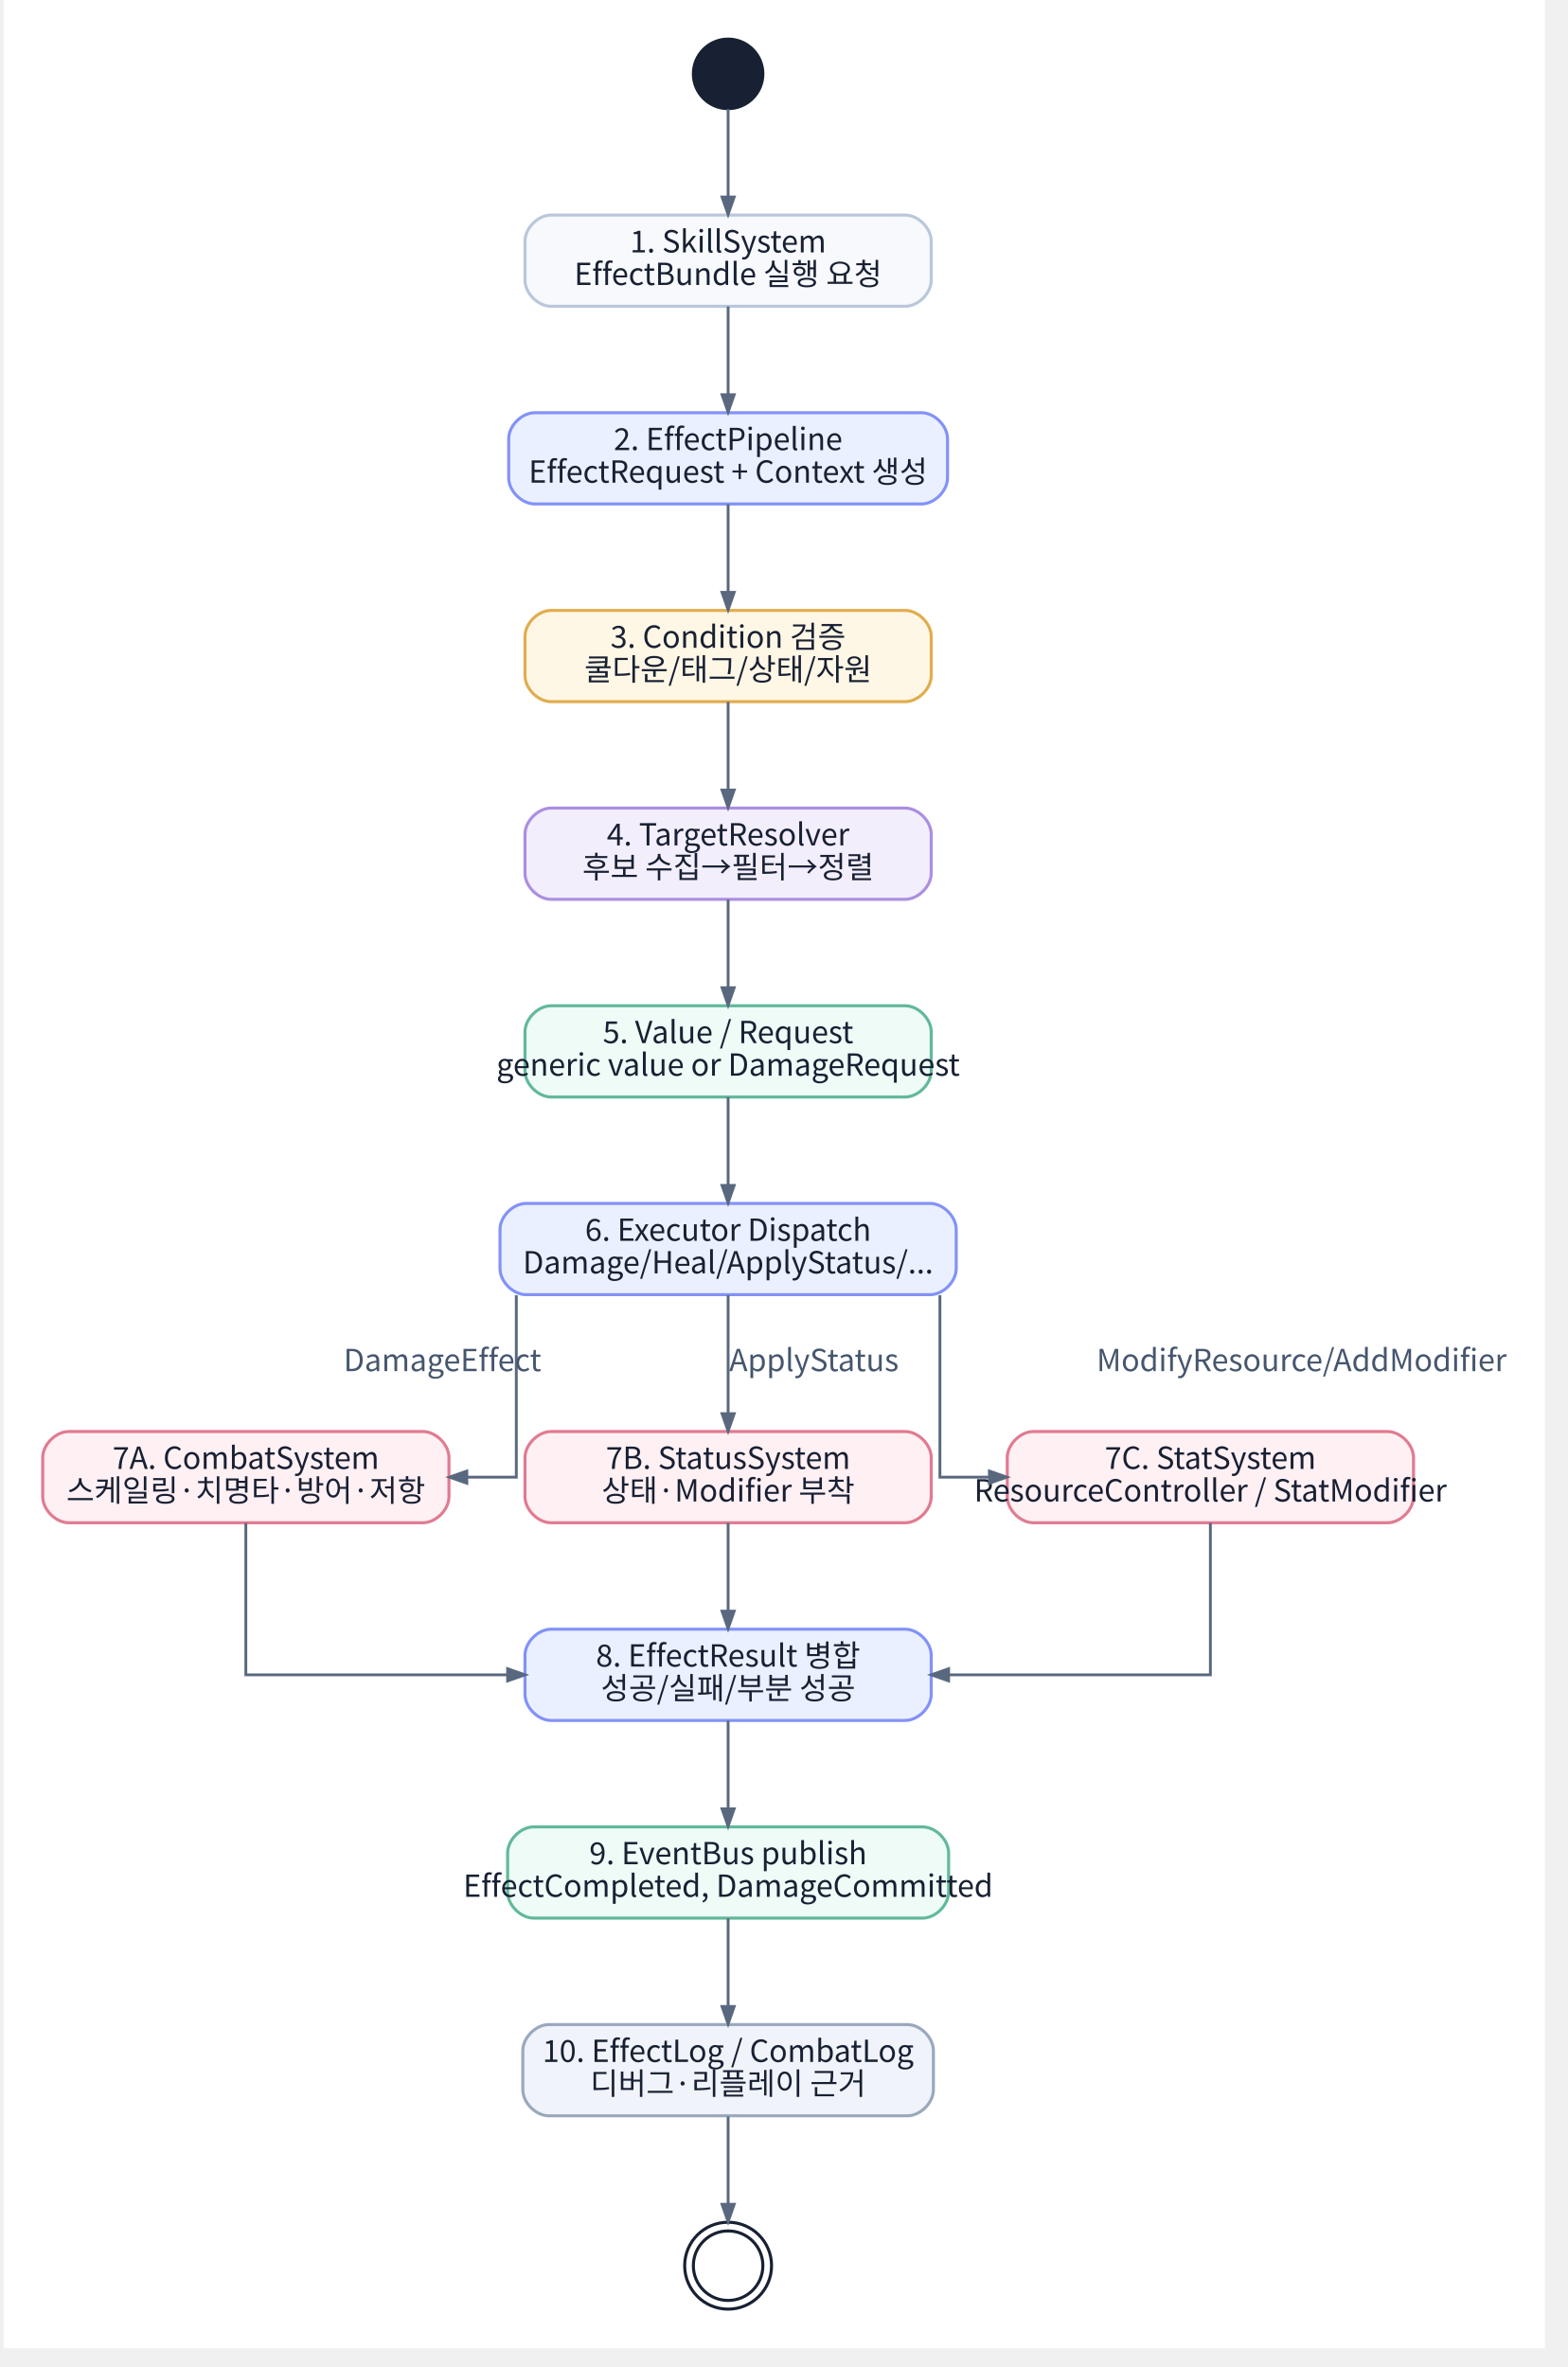
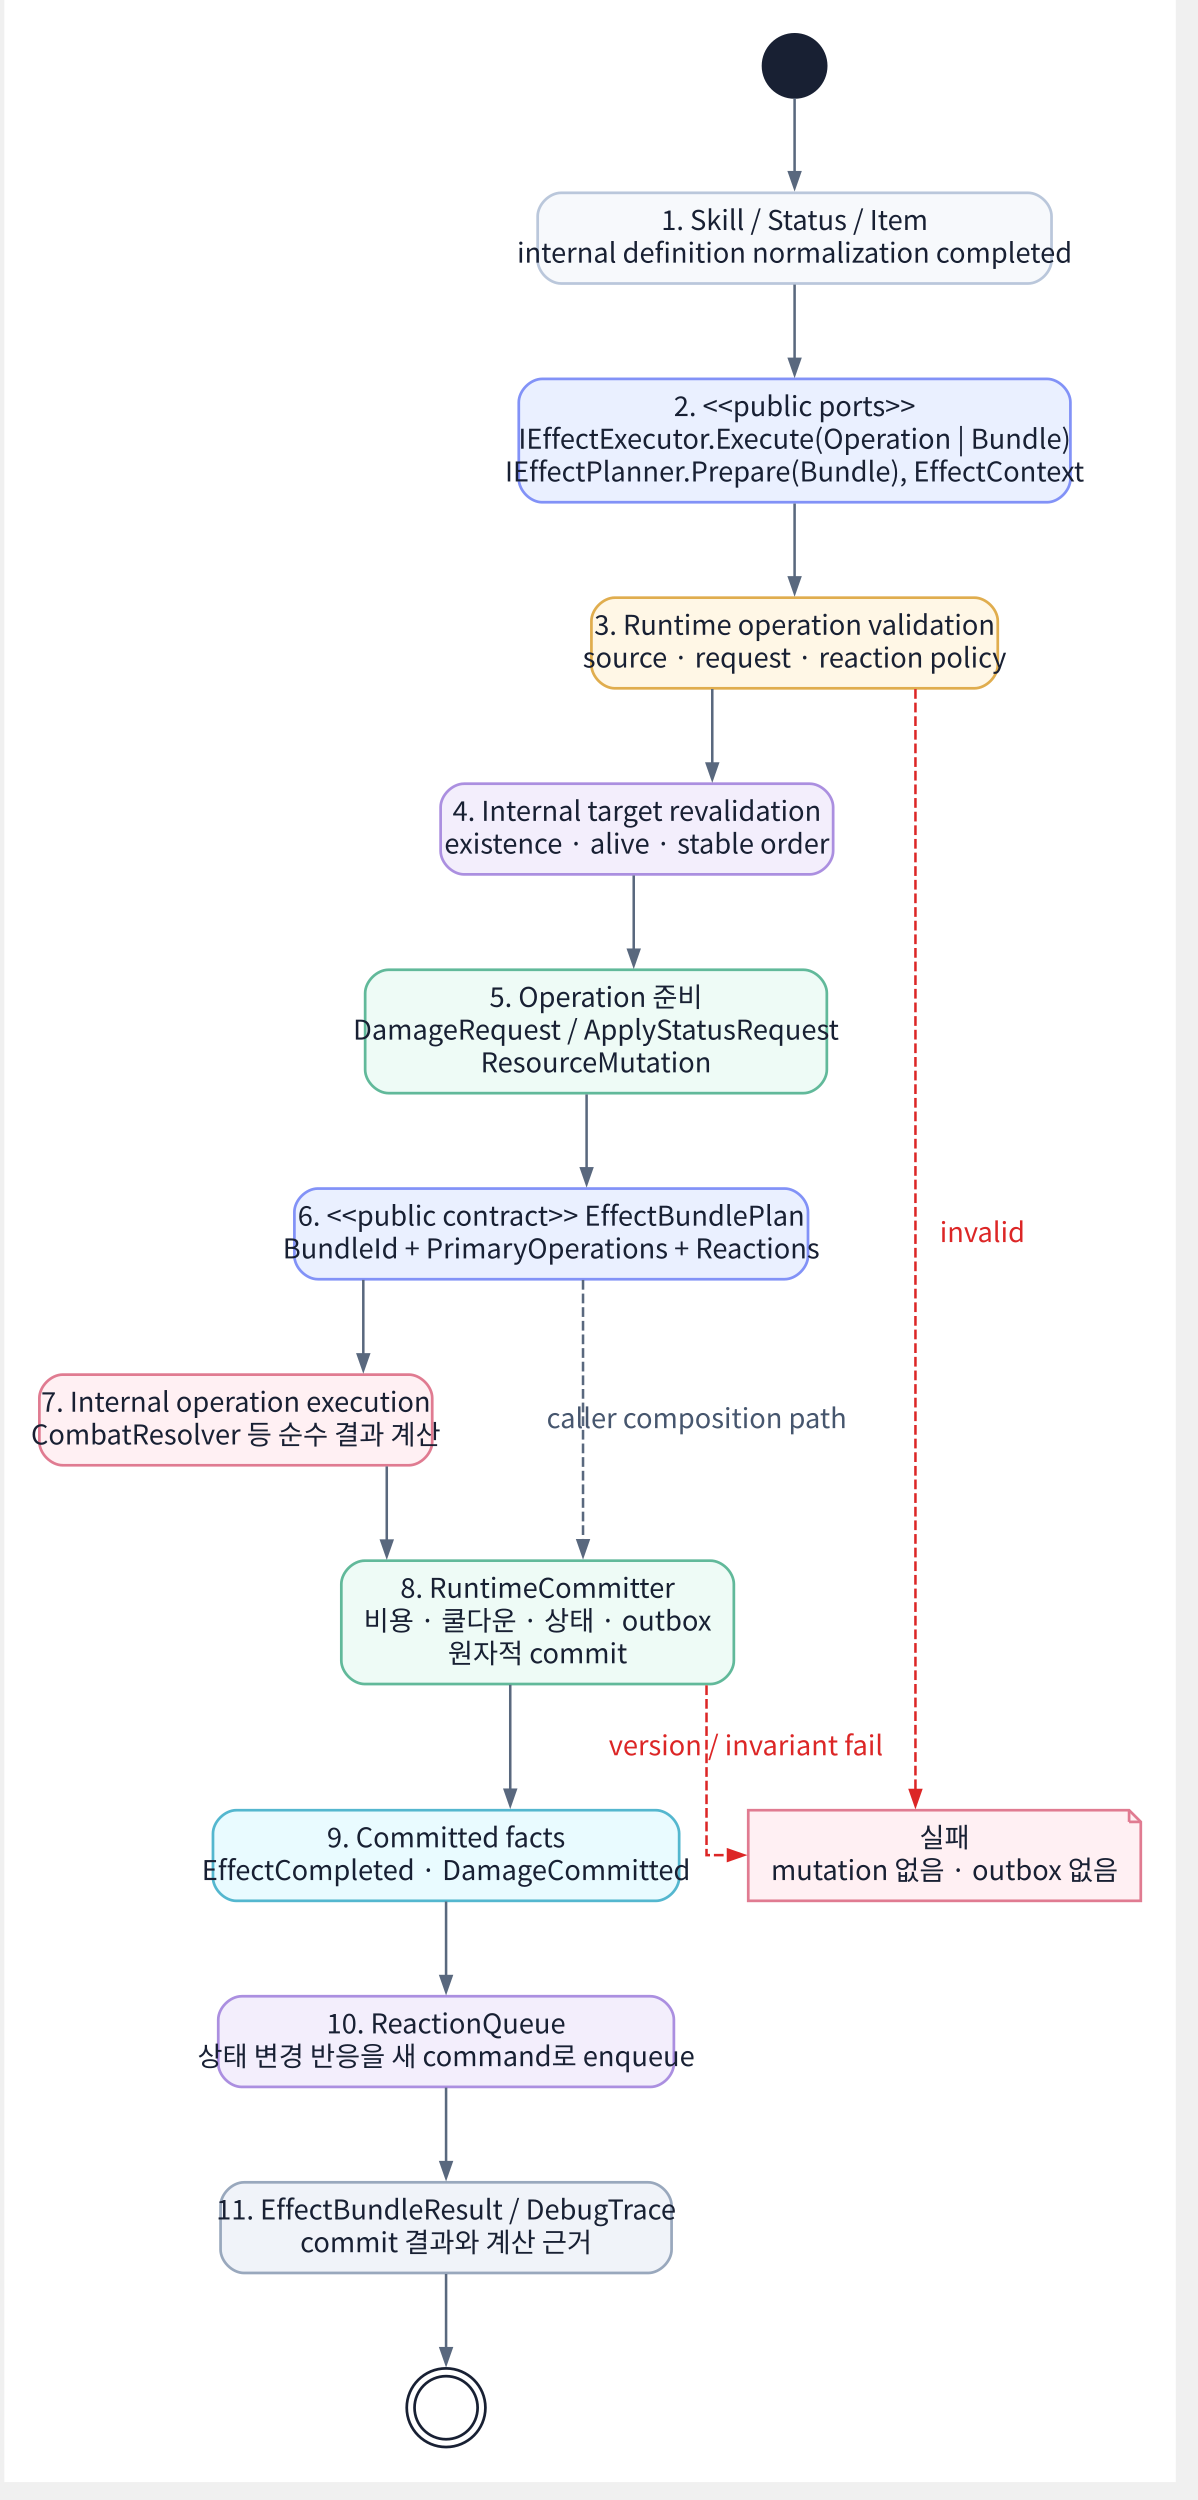
- <svg xmlns="http://www.w3.org/2000/svg" width="727pt" height="1098pt" viewBox="8.64 8.64 718.14 1089.64">
-   <g id="graph0" class="graph" transform="scale(1 1) rotate(0) translate(26.64 1071.64)">
-     <polygon fill="#ffffff" stroke="transparent" points="-18,18 -18,-1063 691.5,-1063 691.5,18 -18,18" />
+ <svg xmlns="http://www.w3.org/2000/svg" width="619pt" height="1292pt" viewBox="9.00 9.00 610.00 1284.00">
+   <g id="graph0" class="graph" transform="scale(1 1) rotate(0) translate(26.64 1265.8)">
+     <polygon fill="#ffffff" stroke="none" points="-18,18 -18,-1257.16 583.68,-1257.16 583.68,18 -18,18" />
    <g id="node1" class="node">
-       <ellipse fill="#182033" stroke="#182033" stroke-width="1.4" cx="315.5" cy="-1029" rx="16" ry="16" />
+       <ellipse fill="#182033" stroke="#182033" stroke-width="1.4" cx="387.88" cy="-1222.96" rx="16.2" ry="16.2" />
    </g>
    <g id="node2" class="node">
-       <path fill="#f7f9fc" stroke="#bac7db" stroke-width="1.4" d="M397,-964C397,-964 234,-964 234,-964 228,-964 222,-958 222,-952 222,-952 222,-934 222,-934 222,-928 228,-922 234,-922 234,-922 397,-922 397,-922 403,-922 409,-928 409,-934 409,-934 409,-952 409,-952 409,-958 403,-964 397,-964" />
-       <text text-anchor="middle" x="315.5" y="-946.8" font-family="Noto Sans CJK KR" font-size="14.00" fill="#182033">1. SkillSystem</text>
-       <text text-anchor="middle" x="315.5" y="-931.8" font-family="Noto Sans CJK KR" font-size="14.00" fill="#182033">EffectBundle 실행 요청</text>
+       <path fill="#f7f9fc" stroke="#bac7db" stroke-width="1.4" d="M507.84,-1157.76C507.84,-1157.76 267.92,-1157.76 267.92,-1157.76 261.92,-1157.76 255.92,-1151.76 255.92,-1145.76 255.92,-1145.76 255.92,-1123.2 255.92,-1123.2 255.92,-1117.2 261.92,-1111.2 267.92,-1111.2 267.92,-1111.2 507.84,-1111.2 507.84,-1111.2 513.84,-1111.2 519.84,-1117.2 519.84,-1123.2 519.84,-1123.2 519.84,-1145.76 519.84,-1145.76 519.84,-1151.76 513.84,-1157.76 507.84,-1157.76" />
+       <text xml:space="preserve" text-anchor="middle" x="387.88" y="-1138.68" font-family="Noto Sans CJK KR" font-size="14.00" fill="#182033">1. Skill / Status / Item</text>
+       <text xml:space="preserve" text-anchor="middle" x="387.88" y="-1121.88" font-family="Noto Sans CJK KR" font-size="14.00" fill="#182033">internal definition normalization completed</text>
    </g>
    <g id="edge1" class="edge">
-       <path fill="none" stroke="#59687e" stroke-width="1.3" d="M315.5,-1012.82C315.5,-1012.82 315.5,-972.31 315.5,-972.31" />
-       <polygon fill="#59687e" stroke="#59687e" stroke-width="1.3" points="318.3,-972.3 315.5,-964.31 312.7,-972.31 318.3,-972.3" />
+       <path fill="none" stroke="#59687e" stroke-width="1.3" d="M387.88,-1206.32C387.88,-1206.32 387.88,-1168.36 387.88,-1168.36" />
+       <polygon fill="#59687e" stroke="#59687e" stroke-width="1.3" points="390.68,-1168.36 387.88,-1160.36 385.08,-1168.36 390.68,-1168.36" />
    </g>
    <g id="node3" class="node">
-       <path fill="#eaf0ff" stroke="#8292f7" stroke-width="1.4" d="M404.5,-873C404.5,-873 226.5,-873 226.5,-873 220.5,-873 214.5,-867 214.5,-861 214.5,-861 214.5,-843 214.5,-843 214.5,-837 220.5,-831 226.5,-831 226.5,-831 404.5,-831 404.5,-831 410.5,-831 416.5,-837 416.5,-843 416.5,-843 416.5,-861 416.5,-861 416.5,-867 410.5,-873 404.5,-873" />
-       <text text-anchor="middle" x="315.5" y="-855.8" font-family="Noto Sans CJK KR" font-size="14.00" fill="#182033">2. EffectPipeline</text>
-       <text text-anchor="middle" x="315.5" y="-840.8" font-family="Noto Sans CJK KR" font-size="14.00" fill="#182033">EffectRequest + Context 생성</text>
+       <path fill="#eaf0ff" stroke="#8292f7" stroke-width="1.4" d="M517.54,-1062.2C517.54,-1062.2 258.22,-1062.2 258.22,-1062.2 252.22,-1062.2 246.22,-1056.2 246.22,-1050.2 246.22,-1050.2 246.22,-1010.84 246.22,-1010.84 246.22,-1004.84 252.22,-998.84 258.22,-998.84 258.22,-998.84 517.54,-998.84 517.54,-998.84 523.54,-998.84 529.54,-1004.84 529.54,-1010.84 529.54,-1010.84 529.54,-1050.2 529.54,-1050.2 529.54,-1056.2 523.54,-1062.2 517.54,-1062.2" />
+       <text xml:space="preserve" text-anchor="middle" x="387.88" y="-1043.12" font-family="Noto Sans CJK KR" font-size="14.00" fill="#182033">2. &lt;&lt;public ports&gt;&gt;</text>
+       <text xml:space="preserve" text-anchor="middle" x="387.88" y="-1026.32" font-family="Noto Sans CJK KR" font-size="14.00" fill="#182033">IEffectExecutor.Execute(Operation | Bundle)</text>
+       <text xml:space="preserve" text-anchor="middle" x="387.88" y="-1009.52" font-family="Noto Sans CJK KR" font-size="14.00" fill="#182033">IEffectPlanner.Prepare(Bundle), EffectContext</text>
    </g>
    <g id="edge2" class="edge">
-       <path fill="none" stroke="#59687e" stroke-width="1.3" d="M315.5,-921.89C315.5,-921.89 315.5,-881.31 315.5,-881.31" />
-       <polygon fill="#59687e" stroke="#59687e" stroke-width="1.3" points="318.3,-881.31 315.5,-873.31 312.7,-881.31 318.3,-881.31" />
+       <path fill="none" stroke="#59687e" stroke-width="1.3" d="M387.88,-1110.63C387.88,-1110.63 387.88,-1072.5 387.88,-1072.5" />
+       <polygon fill="#59687e" stroke="#59687e" stroke-width="1.3" points="390.68,-1072.5 387.88,-1064.5 385.08,-1072.5 390.68,-1072.5" />
    </g>
    <g id="node4" class="node">
-       <path fill="#fff7e6" stroke="#e0ad4e" stroke-width="1.4" d="M397,-782C397,-782 234,-782 234,-782 228,-782 222,-776 222,-770 222,-770 222,-752 222,-752 222,-746 228,-740 234,-740 234,-740 397,-740 397,-740 403,-740 409,-746 409,-752 409,-752 409,-770 409,-770 409,-776 403,-782 397,-782" />
-       <text text-anchor="middle" x="315.5" y="-764.8" font-family="Noto Sans CJK KR" font-size="14.00" fill="#182033">3. Condition 검증</text>
-       <text text-anchor="middle" x="315.5" y="-749.8" font-family="Noto Sans CJK KR" font-size="14.00" fill="#182033">쿨다운/태그/상태/자원</text>
+       <path fill="#fff7e6" stroke="#e0ad4e" stroke-width="1.4" d="M480.23,-949.84C480.23,-949.84 295.53,-949.84 295.53,-949.84 289.53,-949.84 283.53,-943.84 283.53,-937.84 283.53,-937.84 283.53,-915.28 283.53,-915.28 283.53,-909.28 289.53,-903.28 295.53,-903.28 295.53,-903.28 480.23,-903.28 480.23,-903.28 486.23,-903.28 492.23,-909.28 492.23,-915.28 492.23,-915.28 492.23,-937.84 492.23,-937.84 492.23,-943.84 486.23,-949.84 480.23,-949.84" />
+       <text xml:space="preserve" text-anchor="middle" x="387.88" y="-930.76" font-family="Noto Sans CJK KR" font-size="14.00" fill="#182033">3. Runtime operation validation</text>
+       <text xml:space="preserve" text-anchor="middle" x="387.88" y="-913.96" font-family="Noto Sans CJK KR" font-size="14.00" fill="#182033">source · request · reaction policy</text>
    </g>
    <g id="edge3" class="edge">
-       <path fill="none" stroke="#59687e" stroke-width="1.3" d="M315.5,-830.89C315.5,-830.89 315.5,-790.31 315.5,-790.31" />
-       <polygon fill="#59687e" stroke="#59687e" stroke-width="1.3" points="318.3,-790.31 315.5,-782.31 312.7,-790.31 318.3,-790.31" />
+       <path fill="none" stroke="#59687e" stroke-width="1.3" d="M387.88,-998.2C387.88,-998.2 387.88,-960.24 387.88,-960.24" />
+       <polygon fill="#59687e" stroke="#59687e" stroke-width="1.3" points="390.68,-960.24 387.88,-952.24 385.08,-960.24 390.68,-960.24" />
    </g>
    <g id="node5" class="node">
-       <path fill="#f3eefc" stroke="#ab8fe0" stroke-width="1.4" d="M397,-691C397,-691 234,-691 234,-691 228,-691 222,-685 222,-679 222,-679 222,-661 222,-661 222,-655 228,-649 234,-649 234,-649 397,-649 397,-649 403,-649 409,-655 409,-661 409,-661 409,-679 409,-679 409,-685 403,-691 397,-691" />
-       <text text-anchor="middle" x="315.5" y="-673.8" font-family="Noto Sans CJK KR" font-size="14.00" fill="#182033">4. TargetResolver</text>
-       <text text-anchor="middle" x="315.5" y="-658.8" font-family="Noto Sans CJK KR" font-size="14.00" fill="#182033">후보 수집→필터→정렬</text>
+       <path fill="#f3eefc" stroke="#ab8fe0" stroke-width="1.4" d="M395.68,-854.28C395.68,-854.28 218.08,-854.28 218.08,-854.28 212.08,-854.28 206.08,-848.28 206.08,-842.28 206.08,-842.28 206.08,-819.72 206.08,-819.72 206.08,-813.72 212.08,-807.72 218.08,-807.72 218.08,-807.72 395.68,-807.72 395.68,-807.72 401.68,-807.72 407.68,-813.72 407.68,-819.72 407.68,-819.72 407.68,-842.28 407.68,-842.28 407.68,-848.28 401.68,-854.28 395.68,-854.28" />
+       <text xml:space="preserve" text-anchor="middle" x="306.88" y="-835.2" font-family="Noto Sans CJK KR" font-size="14.00" fill="#182033">4. Internal target revalidation</text>
+       <text xml:space="preserve" text-anchor="middle" x="306.88" y="-818.4" font-family="Noto Sans CJK KR" font-size="14.00" fill="#182033">existence · alive · stable order</text>
    </g>
    <g id="edge4" class="edge">
-       <path fill="none" stroke="#59687e" stroke-width="1.3" d="M315.5,-739.89C315.5,-739.89 315.5,-699.31 315.5,-699.31" />
-       <polygon fill="#59687e" stroke="#59687e" stroke-width="1.3" points="318.3,-699.31 315.5,-691.31 312.7,-699.31 318.3,-699.31" />
+       <path fill="none" stroke="#59687e" stroke-width="1.3" d="M345.6,-902.94C345.6,-902.94 345.6,-864.65 345.6,-864.65" />
+       <polygon fill="#59687e" stroke="#59687e" stroke-width="1.3" points="348.4,-864.65 345.6,-856.65 342.8,-864.65 348.4,-864.65" />
+     </g>
+     <g id="node13" class="node">
+       <polygon fill="#fff0f3" stroke="#e07b91" stroke-width="1.4" points="559.68,-327.08 364.08,-327.08 364.08,-280.52 565.68,-280.52 565.68,-321.08 559.68,-327.08" />
+       <polyline fill="none" stroke="#e07b91" stroke-width="1.4" points="559.68,-327.08 559.68,-321.08" />
+       <polyline fill="none" stroke="#e07b91" stroke-width="1.4" points="565.68,-321.08 559.68,-321.08" />
+       <text xml:space="preserve" text-anchor="middle" x="464.88" y="-308" font-family="Noto Sans CJK KR" font-size="14.00" fill="#182033">실패</text>
+       <text xml:space="preserve" text-anchor="middle" x="464.88" y="-291.2" font-family="Noto Sans CJK KR" font-size="14.00" fill="#182033">mutation 없음 · outbox 없음</text>
+     </g>
+     <g id="edge14" class="edge">
+       <path fill="none" stroke="#dc2626" stroke-width="1.3" stroke-dasharray="5,2" d="M449.95,-902.91C449.95,-902.91 449.95,-337.44 449.95,-337.44" />
+       <polygon fill="#dc2626" stroke="#dc2626" stroke-width="1.3" points="452.75,-337.44 449.95,-329.44 447.15,-337.44 452.75,-337.44" />
+       <text xml:space="preserve" text-anchor="middle" x="484.32" y="-618.88" font-family="Noto Sans CJK KR" font-size="14.00" fill="#dc2626">invalid</text>
    </g>
    <g id="node6" class="node">
-       <path fill="#eefbf6" stroke="#61b99a" stroke-width="1.4" d="M397,-600C397,-600 234,-600 234,-600 228,-600 222,-594 222,-588 222,-588 222,-570 222,-570 222,-564 228,-558 234,-558 234,-558 397,-558 397,-558 403,-558 409,-564 409,-570 409,-570 409,-588 409,-588 409,-594 403,-600 397,-600" />
-       <text text-anchor="middle" x="315.5" y="-582.8" font-family="Noto Sans CJK KR" font-size="14.00" fill="#182033">5. Value / Request</text>
-       <text text-anchor="middle" x="315.5" y="-567.8" font-family="Noto Sans CJK KR" font-size="14.00" fill="#182033">generic value or DamageRequest</text>
+       <path fill="#eefbf6" stroke="#61b99a" stroke-width="1.4" d="M392.44,-758.72C392.44,-758.72 179.32,-758.72 179.32,-758.72 173.32,-758.72 167.32,-752.72 167.32,-746.72 167.32,-746.72 167.32,-707.36 167.32,-707.36 167.32,-701.36 173.32,-695.36 179.32,-695.36 179.32,-695.36 392.44,-695.36 392.44,-695.36 398.44,-695.36 404.44,-701.36 404.44,-707.36 404.44,-707.36 404.44,-746.72 404.44,-746.72 404.44,-752.72 398.44,-758.72 392.44,-758.72" />
+       <text xml:space="preserve" text-anchor="middle" x="285.88" y="-739.64" font-family="Noto Sans CJK KR" font-size="14.00" fill="#182033">5. Operation 준비</text>
+       <text xml:space="preserve" text-anchor="middle" x="285.88" y="-722.84" font-family="Noto Sans CJK KR" font-size="14.00" fill="#182033">DamageRequest / ApplyStatusRequest</text>
+       <text xml:space="preserve" text-anchor="middle" x="285.88" y="-706.04" font-family="Noto Sans CJK KR" font-size="14.00" fill="#182033">ResourceMutation</text>
    </g>
    <g id="edge5" class="edge">
-       <path fill="none" stroke="#59687e" stroke-width="1.3" d="M315.5,-648.89C315.5,-648.89 315.5,-608.31 315.5,-608.31" />
-       <polygon fill="#59687e" stroke="#59687e" stroke-width="1.3" points="318.3,-608.31 315.5,-600.31 312.7,-608.31 318.3,-608.31" />
+       <path fill="none" stroke="#59687e" stroke-width="1.3" d="M305.26,-807.15C305.26,-807.15 305.26,-769.02 305.26,-769.02" />
+       <polygon fill="#59687e" stroke="#59687e" stroke-width="1.3" points="308.06,-769.02 305.26,-761.02 302.46,-769.02 308.06,-769.02" />
+     </g>
+     <g id="node8" class="node">
+       <path fill="#eaf0ff" stroke="#8292f7" stroke-width="1.4" d="M382.77,-646.36C382.77,-646.36 142.98,-646.36 142.98,-646.36 136.98,-646.36 130.98,-640.36 130.98,-634.36 130.98,-634.36 130.98,-611.8 130.98,-611.8 130.98,-605.8 136.98,-599.8 142.98,-599.8 142.98,-599.8 382.77,-599.8 382.77,-599.8 388.77,-599.8 394.77,-605.8 394.77,-611.8 394.77,-611.8 394.77,-634.36 394.77,-634.36 394.77,-640.36 388.77,-646.36 382.77,-646.36" />
+       <text xml:space="preserve" text-anchor="middle" x="262.88" y="-627.28" font-family="Noto Sans CJK KR" font-size="14.00" fill="#182033">6. &lt;&lt;public contract&gt;&gt; EffectBundlePlan</text>
+       <text xml:space="preserve" text-anchor="middle" x="262.88" y="-610.48" font-family="Noto Sans CJK KR" font-size="14.00" fill="#182033">BundleId + PrimaryOperations + Reactions</text>
+     </g>
+     <g id="edge6" class="edge">
+       <path fill="none" stroke="#59687e" stroke-width="1.3" d="M281.05,-694.72C281.05,-694.72 281.05,-656.76 281.05,-656.76" />
+       <polygon fill="#59687e" stroke="#59687e" stroke-width="1.3" points="283.85,-656.76 281.05,-648.76 278.25,-656.76 283.85,-656.76" />
    </g>
    <g id="node7" class="node">
-       <path fill="#eaf0ff" stroke="#8292f7" stroke-width="1.4" d="M408.5,-509C408.5,-509 222.5,-509 222.5,-509 216.5,-509 210.5,-503 210.5,-497 210.5,-497 210.5,-479 210.5,-479 210.5,-473 216.5,-467 222.5,-467 222.5,-467 408.5,-467 408.5,-467 414.5,-467 420.5,-473 420.5,-479 420.5,-479 420.5,-497 420.5,-497 420.5,-503 414.5,-509 408.5,-509" />
-       <text text-anchor="middle" x="315.5" y="-491.8" font-family="Noto Sans CJK KR" font-size="14.00" fill="#182033">6. Executor Dispatch</text>
-       <text text-anchor="middle" x="315.5" y="-476.8" font-family="Noto Sans CJK KR" font-size="14.00" fill="#182033">Damage/Heal/ApplyStatus/...</text>
+       <path fill="#fff0f3" stroke="#e07b91" stroke-width="1.4" d="M189.76,-550.8C189.76,-550.8 12,-550.8 12,-550.8 6,-550.8 0,-544.8 0,-538.8 0,-538.8 0,-516.24 0,-516.24 0,-510.24 6,-504.24 12,-504.24 12,-504.24 189.76,-504.24 189.76,-504.24 195.76,-504.24 201.76,-510.24 201.76,-516.24 201.76,-516.24 201.76,-538.8 201.76,-538.8 201.76,-544.8 195.76,-550.8 189.76,-550.8" />
+       <text xml:space="preserve" text-anchor="middle" x="100.88" y="-531.72" font-family="Noto Sans CJK KR" font-size="14.00" fill="#182033">7. Internal operation execution</text>
+       <text xml:space="preserve" text-anchor="middle" x="100.88" y="-514.92" font-family="Noto Sans CJK KR" font-size="14.00" fill="#182033">CombatResolver 등 순수 결과 계산</text>
    </g>
-     <g id="edge6" class="edge">
-       <path fill="none" stroke="#59687e" stroke-width="1.3" d="M315.5,-557.89C315.5,-557.89 315.5,-517.31 315.5,-517.31" />
-       <polygon fill="#59687e" stroke="#59687e" stroke-width="1.3" points="318.3,-517.31 315.5,-509.31 312.7,-517.31 318.3,-517.31" />
+     <g id="node9" class="node">
+       <path fill="#eefbf6" stroke="#61b99a" stroke-width="1.4" d="M344.68,-455.24C344.68,-455.24 167.08,-455.24 167.08,-455.24 161.08,-455.24 155.08,-449.24 155.08,-443.24 155.08,-443.24 155.08,-403.88 155.08,-403.88 155.08,-397.88 161.08,-391.88 167.08,-391.88 167.08,-391.88 344.68,-391.88 344.68,-391.88 350.68,-391.88 356.68,-397.88 356.68,-403.88 356.68,-403.88 356.68,-443.24 356.68,-443.24 356.68,-449.24 350.68,-455.24 344.68,-455.24" />
+       <text xml:space="preserve" text-anchor="middle" x="255.88" y="-436.16" font-family="Noto Sans CJK KR" font-size="14.00" fill="#182033">8. RuntimeCommitter</text>
+       <text xml:space="preserve" text-anchor="middle" x="255.88" y="-419.36" font-family="Noto Sans CJK KR" font-size="14.00" fill="#182033">비용 · 쿨다운 · 상태 · outbox</text>
+       <text xml:space="preserve" text-anchor="middle" x="255.88" y="-402.56" font-family="Noto Sans CJK KR" font-size="14.00" fill="#182033">원자적 commit</text>
    </g>
-     <g id="node8" class="node">
-       <path fill="#fff0f3" stroke="#e07b91" stroke-width="1.4" d="M175,-404C175,-404 12,-404 12,-404 6,-404 0,-398 0,-392 0,-392 0,-374 0,-374 0,-368 6,-362 12,-362 12,-362 175,-362 175,-362 181,-362 187,-368 187,-374 187,-374 187,-392 187,-392 187,-398 181,-404 175,-404" />
-       <text text-anchor="middle" x="93.5" y="-386.8" font-family="Noto Sans CJK KR" font-size="14.00" fill="#182033">7A. CombatSystem</text>
-       <text text-anchor="middle" x="93.5" y="-371.8" font-family="Noto Sans CJK KR" font-size="14.00" fill="#182033">스케일링·치명타·방어·저항</text>
+     <g id="edge8" class="edge">
+       <path fill="none" stroke="#59687e" stroke-width="1.3" d="M178.42,-503.67C178.42,-503.67 178.42,-465.54 178.42,-465.54" />
+       <polygon fill="#59687e" stroke="#59687e" stroke-width="1.3" points="181.22,-465.54 178.42,-457.54 175.62,-465.54 181.22,-465.54" />
    </g>
    <g id="edge7" class="edge">
-       <path fill="none" stroke="#59687e" stroke-width="1.3" d="M218,-466.75C218,-436.07 218,-383 218,-383 218,-383 195.22,-383 195.22,-383" />
-       <polygon fill="#59687e" stroke="#59687e" stroke-width="1.3" points="195.22,-380.2 187.22,-383 195.22,-385.8 195.22,-380.2" />
-       <text text-anchor="middle" x="184" y="-431.8" font-family="Noto Sans CJK KR" font-size="14.00" fill="#46566e">DamageEffect</text>
+       <path fill="none" stroke="#59687e" stroke-width="1.3" d="M166.37,-599.46C166.37,-599.46 166.37,-561.17 166.37,-561.17" />
+       <polygon fill="#59687e" stroke="#59687e" stroke-width="1.3" points="169.17,-561.17 166.37,-553.17 163.57,-561.17 169.17,-561.17" />
    </g>
-     <g id="node9" class="node">
-       <path fill="#fff0f3" stroke="#e07b91" stroke-width="1.4" d="M397,-404C397,-404 234,-404 234,-404 228,-404 222,-398 222,-392 222,-392 222,-374 222,-374 222,-368 228,-362 234,-362 234,-362 397,-362 397,-362 403,-362 409,-368 409,-374 409,-374 409,-392 409,-392 409,-398 403,-404 397,-404" />
-       <text text-anchor="middle" x="315.5" y="-386.8" font-family="Noto Sans CJK KR" font-size="14.00" fill="#182033">7B. StatusSystem</text>
-       <text text-anchor="middle" x="315.5" y="-371.8" font-family="Noto Sans CJK KR" font-size="14.00" fill="#182033">상태·Modifier 부착</text>
-     </g>
-     <g id="edge8" class="edge">
-       <path fill="none" stroke="#59687e" stroke-width="1.3" d="M315.5,-466.75C315.5,-466.75 315.5,-412.22 315.5,-412.22" />
-       <polygon fill="#59687e" stroke="#59687e" stroke-width="1.3" points="318.3,-412.22 315.5,-404.22 312.7,-412.22 318.3,-412.22" />
-       <text text-anchor="middle" x="355" y="-431.8" font-family="Noto Sans CJK KR" font-size="14.00" fill="#46566e">ApplyStatus</text>
+     <g id="edge13" class="edge">
+       <path fill="none" stroke="#59687e" stroke-width="1.3" stroke-dasharray="5,2" d="M279.22,-599.41C279.22,-599.41 279.22,-465.73 279.22,-465.73" />
+       <polygon fill="#59687e" stroke="#59687e" stroke-width="1.3" points="282.02,-465.73 279.22,-457.73 276.42,-465.73 282.02,-465.73" />
+       <text xml:space="preserve" text-anchor="middle" x="337.58" y="-523.32" font-family="Noto Sans CJK KR" font-size="14.00" fill="#46566e">caller composition path</text>
    </g>
    <g id="node10" class="node">
-       <path fill="#fff0f3" stroke="#e07b91" stroke-width="1.4" d="M619,-404C619,-404 456,-404 456,-404 450,-404 444,-398 444,-392 444,-392 444,-374 444,-374 444,-368 450,-362 456,-362 456,-362 619,-362 619,-362 625,-362 631,-368 631,-374 631,-374 631,-392 631,-392 631,-398 625,-404 619,-404" />
-       <text text-anchor="middle" x="537.5" y="-386.8" font-family="Noto Sans CJK KR" font-size="14.00" fill="#182033">7C. StatSystem</text>
-       <text text-anchor="middle" x="537.5" y="-371.8" font-family="Noto Sans CJK KR" font-size="14.00" fill="#182033">ResourceController / StatModifier</text>
+       <path fill="#e9fbff" stroke="#54b7cf" stroke-width="1.4" d="M316.59,-327.08C316.59,-327.08 101.16,-327.08 101.16,-327.08 95.16,-327.08 89.16,-321.08 89.16,-315.08 89.16,-315.08 89.16,-292.52 89.16,-292.52 89.16,-286.52 95.16,-280.52 101.16,-280.52 101.16,-280.52 316.59,-280.52 316.59,-280.52 322.59,-280.52 328.59,-286.52 328.59,-292.52 328.59,-292.52 328.59,-315.08 328.59,-315.08 328.59,-321.08 322.59,-327.08 316.59,-327.08" />
+       <text xml:space="preserve" text-anchor="middle" x="208.88" y="-308" font-family="Noto Sans CJK KR" font-size="14.00" fill="#182033">9. Committed facts</text>
+       <text xml:space="preserve" text-anchor="middle" x="208.88" y="-291.2" font-family="Noto Sans CJK KR" font-size="14.00" fill="#182033">EffectCompleted · DamageCommitted</text>
    </g>
    <g id="edge9" class="edge">
-       <path fill="none" stroke="#59687e" stroke-width="1.3" d="M413,-466.75C413,-436.07 413,-383 413,-383 413,-383 435.78,-383 435.78,-383" />
-       <polygon fill="#59687e" stroke="#59687e" stroke-width="1.3" points="435.78,-385.8 443.78,-383 435.78,-380.2 435.78,-385.8" />
-       <text text-anchor="middle" x="579.5" y="-431.8" font-family="Noto Sans CJK KR" font-size="14.00" fill="#46566e">ModifyResource/AddModifier</text>
+       <path fill="none" stroke="#59687e" stroke-width="1.3" d="M241.84,-391.47C241.84,-391.47 241.84,-337.59 241.84,-337.59" />
+       <polygon fill="#59687e" stroke="#59687e" stroke-width="1.3" points="244.64,-337.59 241.84,-329.59 239.04,-337.59 244.64,-337.59" />
+     </g>
+     <g id="edge15" class="edge">
+       <path fill="none" stroke="#dc2626" stroke-width="1.3" stroke-dasharray="5,2" d="M342.64,-391.21C342.64,-355.8 342.64,-304 342.64,-304 342.64,-304 353.68,-304 353.68,-304" />
+       <polygon fill="#dc2626" stroke="#dc2626" stroke-width="1.3" points="353.68,-306.8 361.68,-304 353.68,-301.2 353.68,-306.8" />
+       <text xml:space="preserve" text-anchor="middle" x="362.89" y="-355.28" font-family="Noto Sans CJK KR" font-size="14.00" fill="#dc2626">version / invariant fail</text>
    </g>
    <g id="node11" class="node">
-       <path fill="#eaf0ff" stroke="#8292f7" stroke-width="1.4" d="M397,-313C397,-313 234,-313 234,-313 228,-313 222,-307 222,-301 222,-301 222,-283 222,-283 222,-277 228,-271 234,-271 234,-271 397,-271 397,-271 403,-271 409,-277 409,-283 409,-283 409,-301 409,-301 409,-307 403,-313 397,-313" />
-       <text text-anchor="middle" x="315.5" y="-295.8" font-family="Noto Sans CJK KR" font-size="14.00" fill="#182033">8. EffectResult 병합</text>
-       <text text-anchor="middle" x="315.5" y="-280.8" font-family="Noto Sans CJK KR" font-size="14.00" fill="#182033">성공/실패/부분 성공</text>
+       <path fill="#f3eefc" stroke="#ab8fe0" stroke-width="1.4" d="M313.88,-231.52C313.88,-231.52 103.87,-231.52 103.87,-231.52 97.87,-231.52 91.87,-225.52 91.87,-219.52 91.87,-219.52 91.87,-196.96 91.87,-196.96 91.87,-190.96 97.87,-184.96 103.87,-184.96 103.87,-184.96 313.88,-184.96 313.88,-184.96 319.88,-184.96 325.88,-190.96 325.88,-196.96 325.88,-196.96 325.88,-219.52 325.88,-219.52 325.88,-225.52 319.88,-231.52 313.88,-231.52" />
+       <text xml:space="preserve" text-anchor="middle" x="208.88" y="-212.44" font-family="Noto Sans CJK KR" font-size="14.00" fill="#182033">10. ReactionQueue</text>
+       <text xml:space="preserve" text-anchor="middle" x="208.88" y="-195.64" font-family="Noto Sans CJK KR" font-size="14.00" fill="#182033">상태 변경 반응을 새 command로 enqueue</text>
    </g>
    <g id="edge10" class="edge">
-       <path fill="none" stroke="#59687e" stroke-width="1.3" d="M93.5,-361.89C93.5,-335.01 93.5,-292 93.5,-292 93.5,-292 214,-292 214,-292" />
-       <polygon fill="#59687e" stroke="#59687e" stroke-width="1.3" points="214,-294.8 222,-292 214,-289.2 214,-294.8" />
+       <path fill="none" stroke="#59687e" stroke-width="1.3" d="M208.88,-280.18C208.88,-280.18 208.88,-241.89 208.88,-241.89" />
+       <polygon fill="#59687e" stroke="#59687e" stroke-width="1.3" points="211.68,-241.89 208.88,-233.89 206.08,-241.89 211.68,-241.89" />
+     </g>
+     <g id="node12" class="node">
+       <path fill="#f0f3f9" stroke="#99a8bd" stroke-width="1.4" d="M312.7,-135.96C312.7,-135.96 105.06,-135.96 105.06,-135.96 99.06,-135.96 93.06,-129.96 93.06,-123.96 93.06,-123.96 93.06,-101.4 93.06,-101.4 93.06,-95.4 99.06,-89.4 105.06,-89.4 105.06,-89.4 312.7,-89.4 312.7,-89.4 318.7,-89.4 324.7,-95.4 324.7,-101.4 324.7,-101.4 324.7,-123.96 324.7,-123.96 324.7,-129.96 318.7,-135.96 312.7,-135.96" />
+       <text xml:space="preserve" text-anchor="middle" x="208.88" y="-116.88" font-family="Noto Sans CJK KR" font-size="14.00" fill="#182033">11. EffectBundleResult / DebugTrace</text>
+       <text xml:space="preserve" text-anchor="middle" x="208.88" y="-100.08" font-family="Noto Sans CJK KR" font-size="14.00" fill="#182033">commit 결과와 계산 근거</text>
    </g>
    <g id="edge11" class="edge">
-       <path fill="none" stroke="#59687e" stroke-width="1.3" d="M315.5,-361.89C315.5,-361.89 315.5,-321.31 315.5,-321.31" />
-       <polygon fill="#59687e" stroke="#59687e" stroke-width="1.3" points="318.3,-321.31 315.5,-313.31 312.7,-321.31 318.3,-321.31" />
+       <path fill="none" stroke="#59687e" stroke-width="1.3" d="M208.88,-184.62C208.88,-184.62 208.88,-146.33 208.88,-146.33" />
+       <polygon fill="#59687e" stroke="#59687e" stroke-width="1.3" points="211.68,-146.33 208.88,-138.33 206.08,-146.33 211.68,-146.33" />
+     </g>
+     <g id="node14" class="node">
+       <ellipse fill="#ffffff" stroke="#182033" stroke-width="1.4" cx="208.88" cy="-20.2" rx="16.2" ry="16.2" />
+       <ellipse fill="none" stroke="#182033" stroke-width="1.4" cx="208.88" cy="-20.2" rx="20.2" ry="20.2" />
    </g>
    <g id="edge12" class="edge">
-       <path fill="none" stroke="#59687e" stroke-width="1.3" d="M537.5,-361.89C537.5,-335.01 537.5,-292 537.5,-292 537.5,-292 417,-292 417,-292" />
-       <polygon fill="#59687e" stroke="#59687e" stroke-width="1.3" points="417,-289.2 409,-292 417,-294.8 417,-289.2" />
-     </g>
-     <g id="node12" class="node">
-       <path fill="#eefbf6" stroke="#61b99a" stroke-width="1.4" d="M405,-222C405,-222 226,-222 226,-222 220,-222 214,-216 214,-210 214,-210 214,-192 214,-192 214,-186 220,-180 226,-180 226,-180 405,-180 405,-180 411,-180 417,-186 417,-192 417,-192 417,-210 417,-210 417,-216 411,-222 405,-222" />
-       <text text-anchor="middle" x="315.5" y="-204.8" font-family="Noto Sans CJK KR" font-size="14.00" fill="#182033">9. EventBus publish</text>
-       <text text-anchor="middle" x="315.5" y="-189.8" font-family="Noto Sans CJK KR" font-size="14.00" fill="#182033">EffectCompleted, DamageCommitted</text>
-     </g>
-     <g id="edge13" class="edge">
-       <path fill="none" stroke="#59687e" stroke-width="1.3" d="M315.5,-270.89C315.5,-270.89 315.5,-230.31 315.5,-230.31" />
-       <polygon fill="#59687e" stroke="#59687e" stroke-width="1.3" points="318.3,-230.31 315.5,-222.31 312.7,-230.31 318.3,-230.31" />
-     </g>
-     <g id="node13" class="node">
-       <path fill="#f0f3f9" stroke="#99a8bd" stroke-width="1.4" d="M398,-131C398,-131 233,-131 233,-131 227,-131 221,-125 221,-119 221,-119 221,-101 221,-101 221,-95 227,-89 233,-89 233,-89 398,-89 398,-89 404,-89 410,-95 410,-101 410,-101 410,-119 410,-119 410,-125 404,-131 398,-131" />
-       <text text-anchor="middle" x="315.5" y="-113.8" font-family="Noto Sans CJK KR" font-size="14.00" fill="#182033">10. EffectLog / CombatLog</text>
-       <text text-anchor="middle" x="315.5" y="-98.8" font-family="Noto Sans CJK KR" font-size="14.00" fill="#182033">디버그·리플레이 근거</text>
-     </g>
-     <g id="edge14" class="edge">
-       <path fill="none" stroke="#59687e" stroke-width="1.3" d="M315.5,-179.89C315.5,-179.89 315.5,-139.31 315.5,-139.31" />
-       <polygon fill="#59687e" stroke="#59687e" stroke-width="1.3" points="318.3,-139.31 315.5,-131.31 312.7,-139.31 318.3,-139.31" />
-     </g>
-     <g id="node14" class="node">
-       <ellipse fill="#ffffff" stroke="#182033" stroke-width="1.4" cx="315.5" cy="-20" rx="16" ry="16" />
-       <ellipse fill="none" stroke="#182033" stroke-width="1.4" cx="315.5" cy="-20" rx="20" ry="20" />
-     </g>
-     <g id="edge15" class="edge">
-       <path fill="none" stroke="#59687e" stroke-width="1.3" d="M315.5,-88.67C315.5,-88.67 315.5,-48.25 315.5,-48.25" />
-       <polygon fill="#59687e" stroke="#59687e" stroke-width="1.3" points="318.3,-48.25 315.5,-40.25 312.7,-48.25 318.3,-48.25" />
+       <path fill="none" stroke="#59687e" stroke-width="1.3" d="M208.88,-88.86C208.88,-88.86 208.88,-50.76 208.88,-50.76" />
+       <polygon fill="#59687e" stroke="#59687e" stroke-width="1.3" points="211.68,-50.76 208.88,-42.76 206.08,-50.76 211.68,-50.76" />
    </g>
  </g>
</svg>
